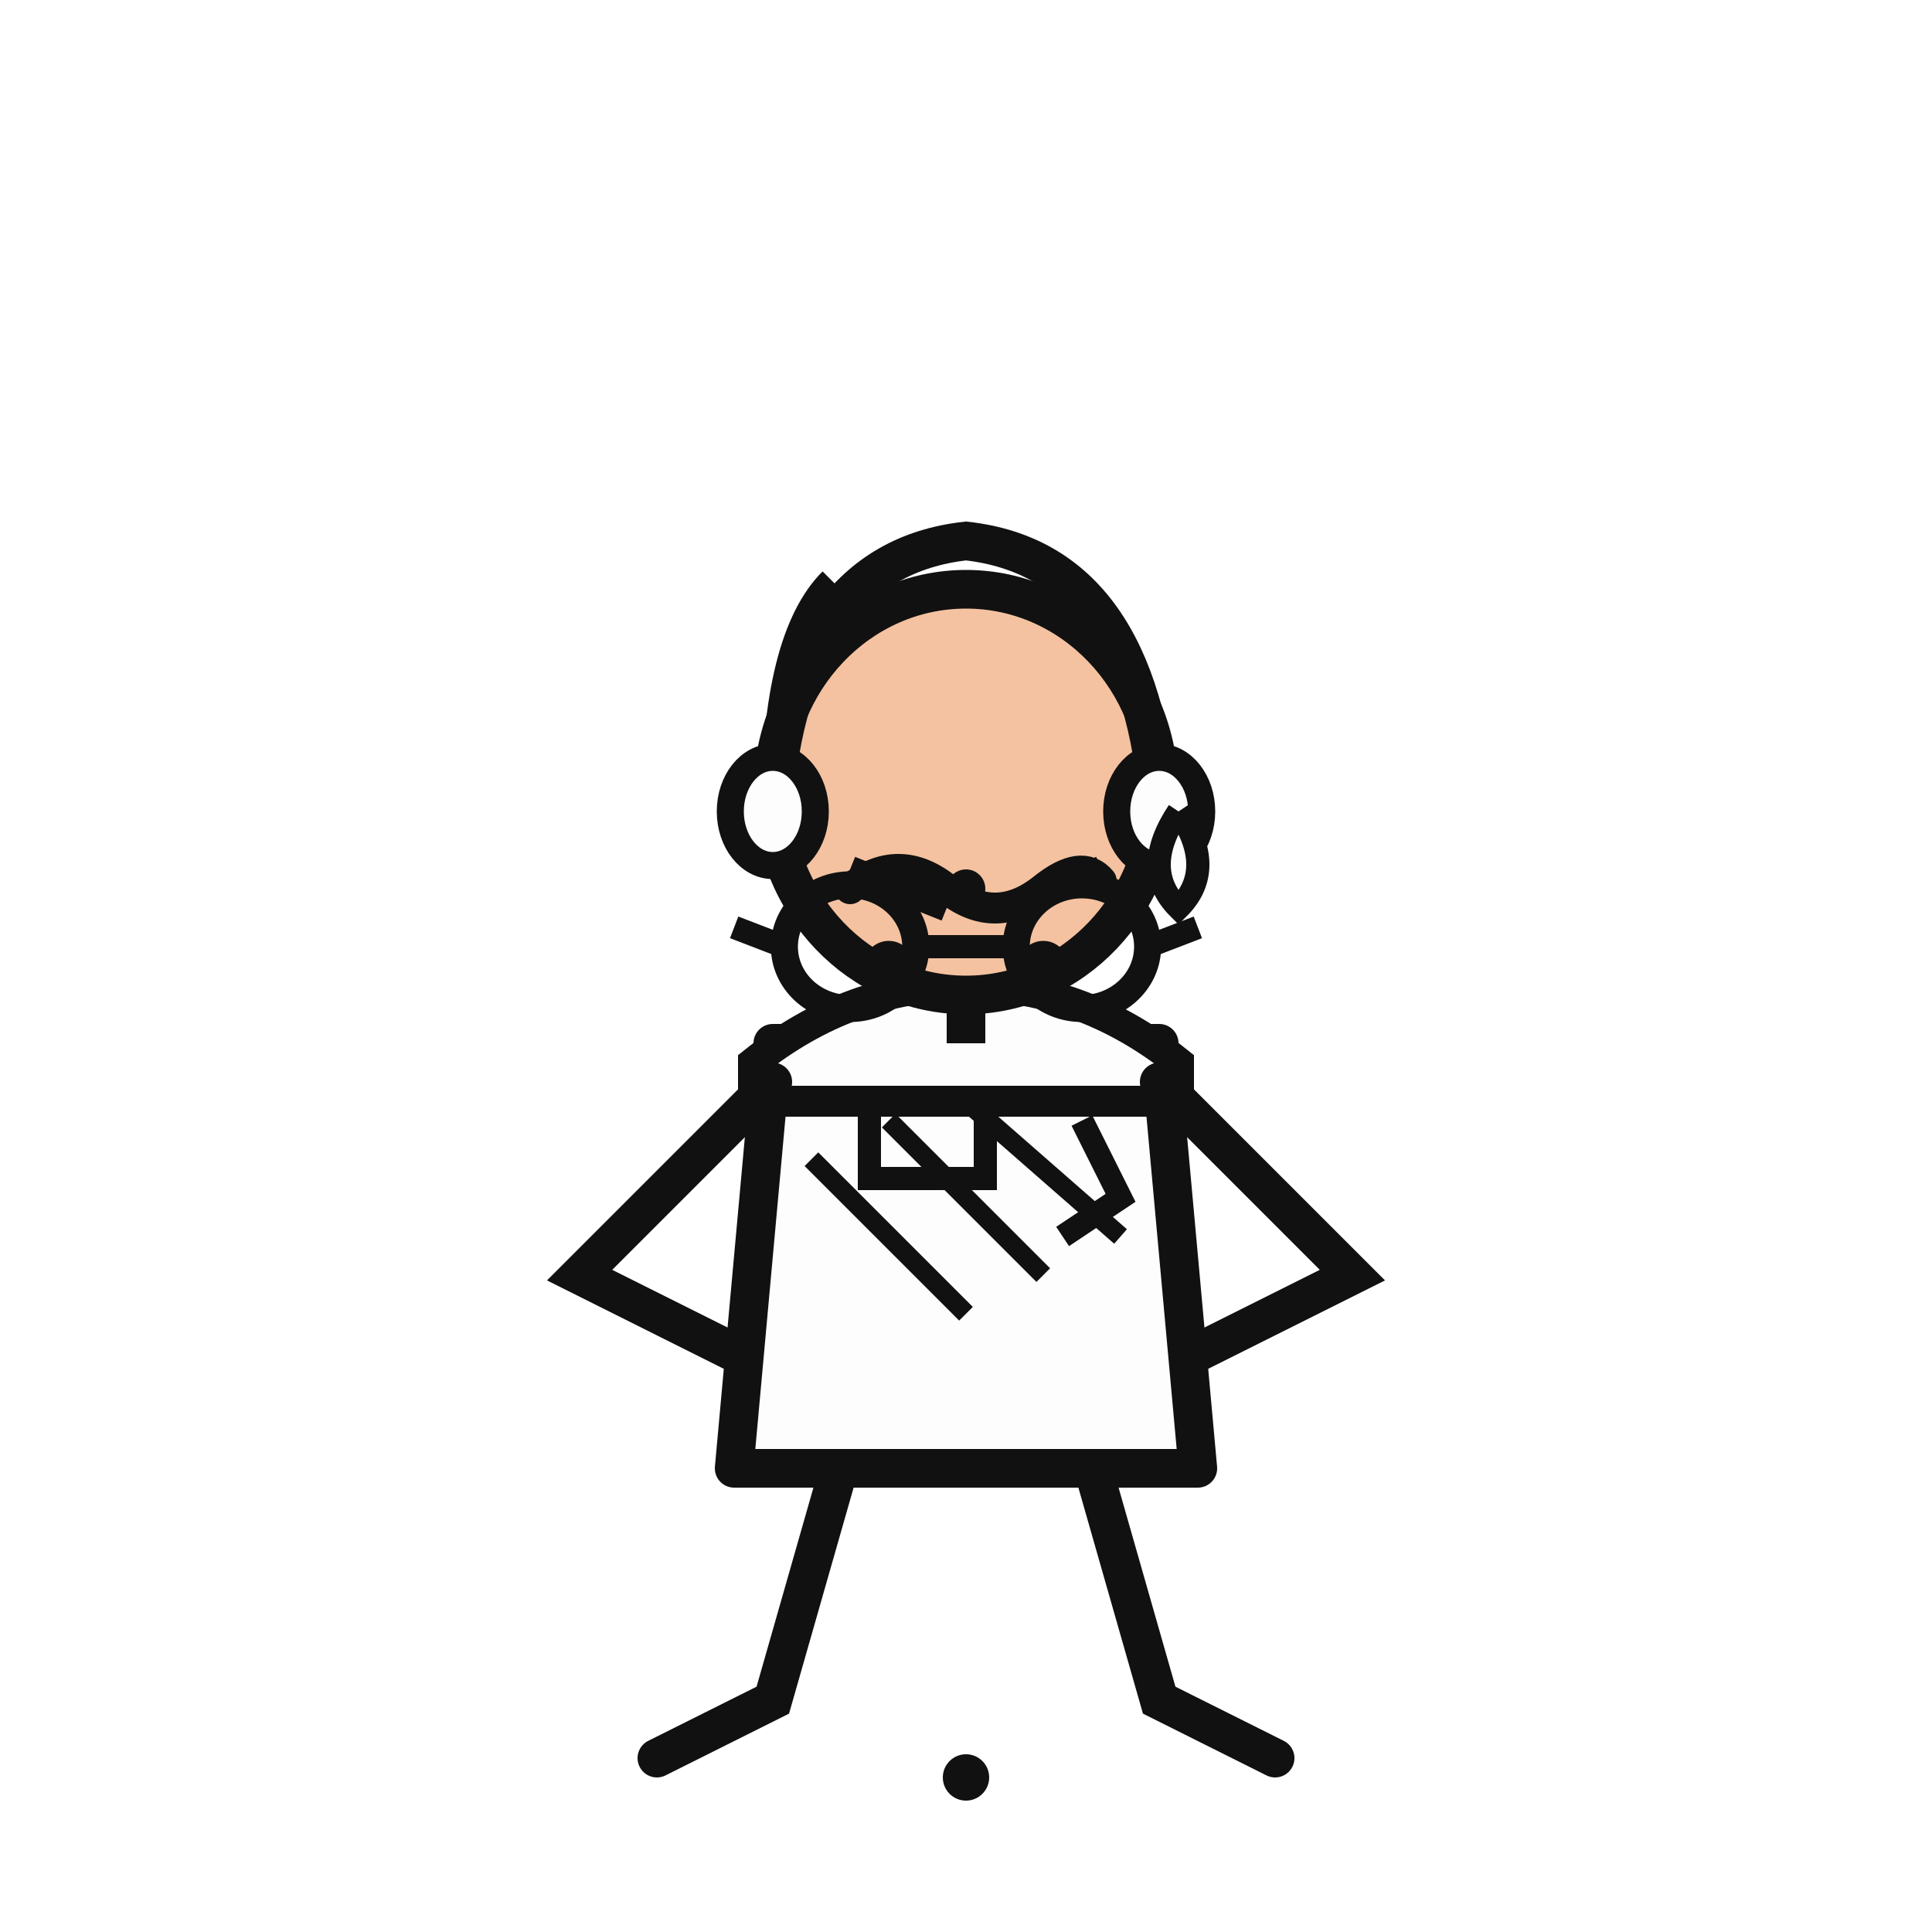
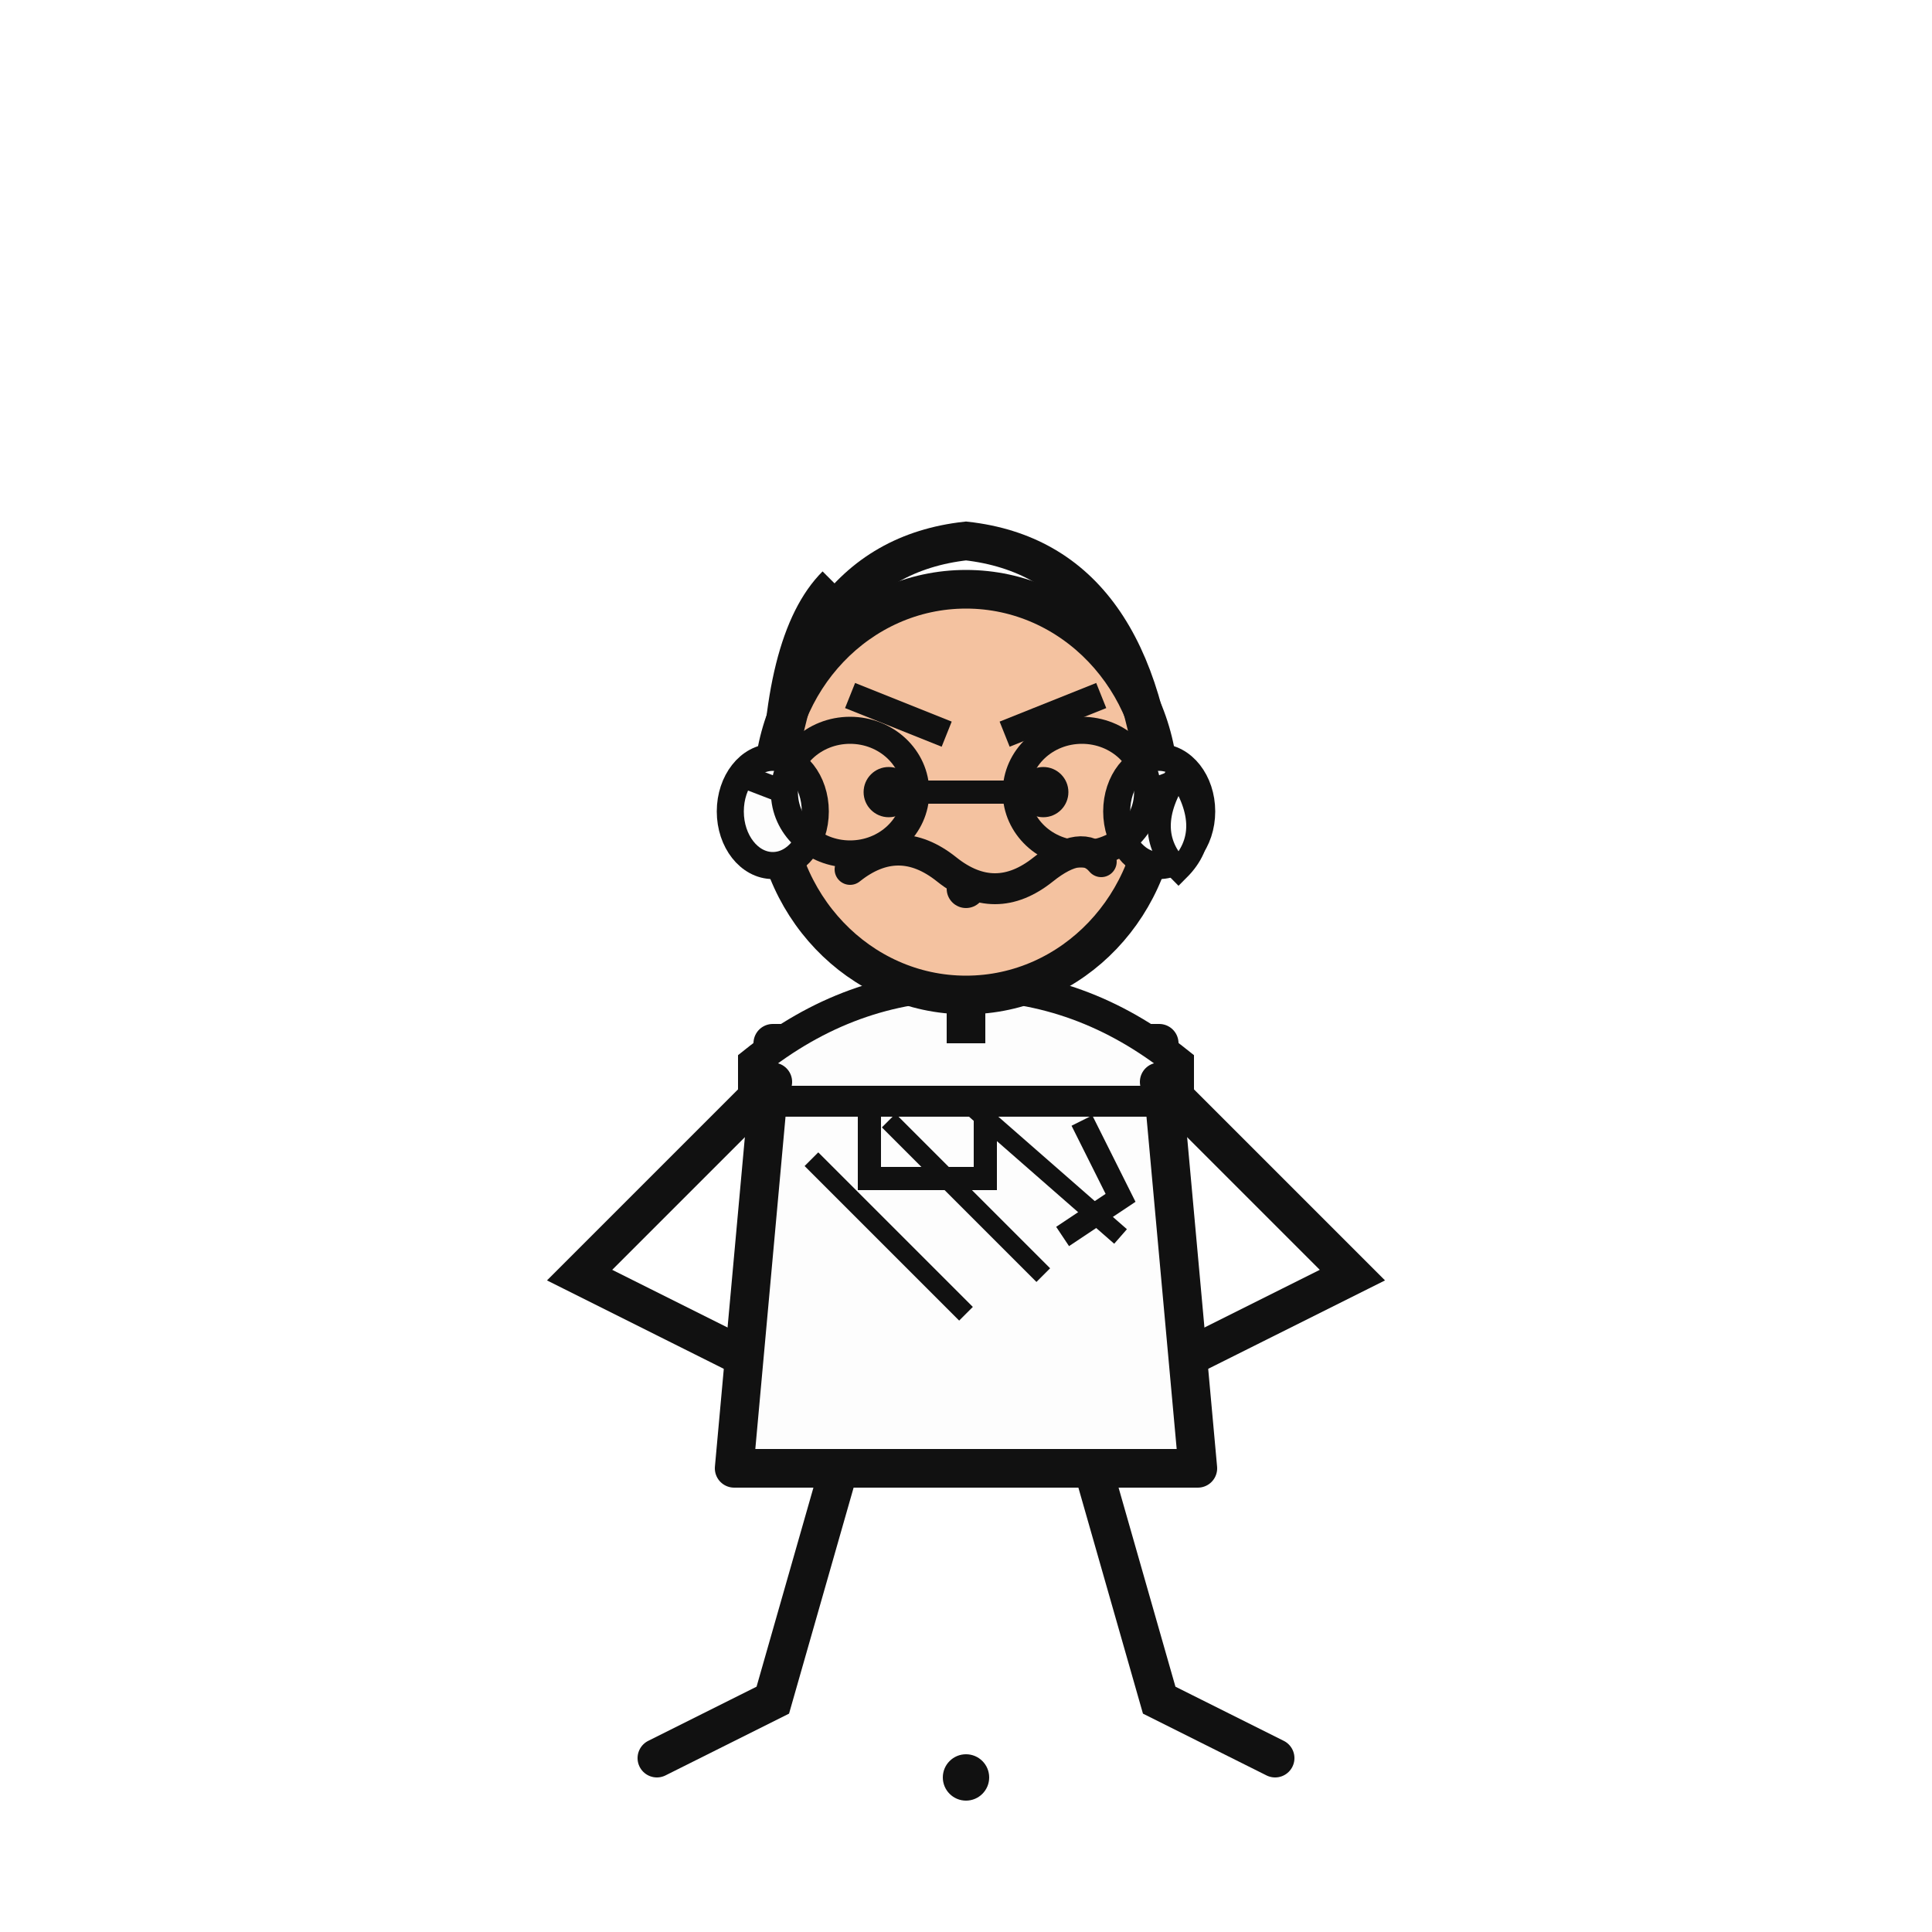
<svg xmlns="http://www.w3.org/2000/svg" viewBox="0 0 100 100" width="100" height="100">
  <path d="M 44 74 L 40 88 L 34 91" fill="none" stroke="#111" stroke-width="2" stroke-linecap="round" />
  <path d="M 56 74 L 60 88 L 66 91" fill="none" stroke="#111" stroke-width="2" stroke-linecap="round" />
  <path d="M 40 54 L 38 76 L 62 76 L 60 54 Z" fill="#fdfdfd" stroke="#111" stroke-width="2" stroke-linejoin="round" />
  <line x1="42" y1="60" x2="50" y2="68" stroke="#111" stroke-width="1" />
  <line x1="46" y1="58" x2="54" y2="66" stroke="#111" stroke-width="1" />
  <line x1="50" y1="57" x2="58" y2="64" stroke="#111" stroke-width="1" />
  <path d="M 39 55 Q 44 51 50 51 Q 56 51 61 55 L 61 57 L 39 57 Z" fill="#fdfdfd" stroke="#111" stroke-width="1.6" />
  <path d="M 45 57 L 51 57 L 51 61 L 45 61 Z" fill="none" stroke="#111" stroke-width="1.2" />
  <path d="M 56 58 L 58 62 L 55 64" fill="none" stroke="#111" stroke-width="1.2" />
  <path d="M 40 56 L 30 66 L 38 70" fill="none" stroke="#111" stroke-width="2" stroke-linecap="round" />
  <path d="M 60 56 L 70 66 L 62 70" fill="none" stroke="#111" stroke-width="2" stroke-linecap="round" />
  <line x1="50" y1="54" x2="50" y2="48" stroke="#111" stroke-width="2" />
  <ellipse cx="50" cy="41" rx="10" ry="10.5" fill="#f4c2a0" stroke="#111" stroke-width="2" />
  <path d="M 40 42 Q 41 29 50 28 Q 59 29 60 42" fill="none" stroke="#111" stroke-width="2" />
  <path d="M 40 42 Q 40 33 43 30" fill="none" stroke="#111" stroke-width="1.2" />
  <ellipse cx="40" cy="42" rx="2.2" ry="2.8" fill="#fdfdfd" stroke="#111" stroke-width="1.4" />
  <ellipse cx="60" cy="42" rx="2.2" ry="2.8" fill="#fdfdfd" stroke="#111" stroke-width="1.4" />
-   <line x1="44" y1="45" x2="49" y2="47" stroke="#111" stroke-width="1.4" />
-   <line x1="57" y1="45" x2="52" y2="47" stroke="#111" stroke-width="1.4" />
-   <circle cx="46" cy="50" r="1.3" fill="#111" />
-   <circle cx="54" cy="50" r="1.3" fill="#111" />
-   <path d="M 44 46 Q 46.5 44 49 46 Q 51.5 48 54 46 Q 56 44.4 57 45.6" fill="none" stroke="#111" stroke-width="1.6" stroke-linecap="round" />
-   <path d="M 61 42 Q 63 45 61 47 Q 59 45 61 42" fill="#fdfdfd" stroke="#111" stroke-width="1.2" />
-   <ellipse cx="44" cy="49" rx="3.4" ry="3.2" fill="none" stroke="#111" stroke-width="1.4" />
-   <ellipse cx="56" cy="49" rx="3.4" ry="3.2" fill="none" stroke="#111" stroke-width="1.4" />
-   <line x1="47.4" y1="49" x2="52.6" y2="49" stroke="#111" stroke-width="1.2" />
-   <path d="M 40.6 49 L 38 48" stroke="#111" stroke-width="1.2" />
-   <path d="M 59.4 49 L 62 48" stroke="#111" stroke-width="1.2" />
+   <line x1="44" y1="36" x2="49" y2="38" stroke="#111" stroke-width="1.4" />
+   <line x1="57" y1="36" x2="52" y2="38" stroke="#111" stroke-width="1.4" />
+   <circle cx="46" cy="41" r="1.3" fill="#111" />
+   <circle cx="54" cy="41" r="1.3" fill="#111" />
+   <path d="M 44 45 Q 46.5 43 49 45 Q 51.5 47 54 45 Q 56 43.4 57 44.6" fill="none" stroke="#111" stroke-width="1.6" stroke-linecap="round" />
+   <path d="M 61 40 Q 63 43 61 45 Q 59 43 61 40" fill="#fdfdfd" stroke="#111" stroke-width="1.2" />
+   <ellipse cx="44" cy="41" rx="3.4" ry="3.2" fill="none" stroke="#111" stroke-width="1.4" />
+   <ellipse cx="56" cy="41" rx="3.4" ry="3.2" fill="none" stroke="#111" stroke-width="1.4" />
+   <line x1="47.4" y1="41" x2="52.6" y2="41" stroke="#111" stroke-width="1.2" />
+   <path d="M 40.6 41 L 38 40" stroke="#111" stroke-width="1.2" />
+   <path d="M 59.4 41 L 62 40" stroke="#111" stroke-width="1.2" />
  <g id="anchor-feet" data-x="50" data-y="92" transform="translate(50 92)">
    <circle cx="0" cy="0" r="1.2" fill="#111" />
  </g>
  <g id="anchor-mouth" data-x="50" data-y="46" transform="translate(50 46)">
    <circle cx="0" cy="0" r="1" fill="#111" />
  </g>
</svg>
